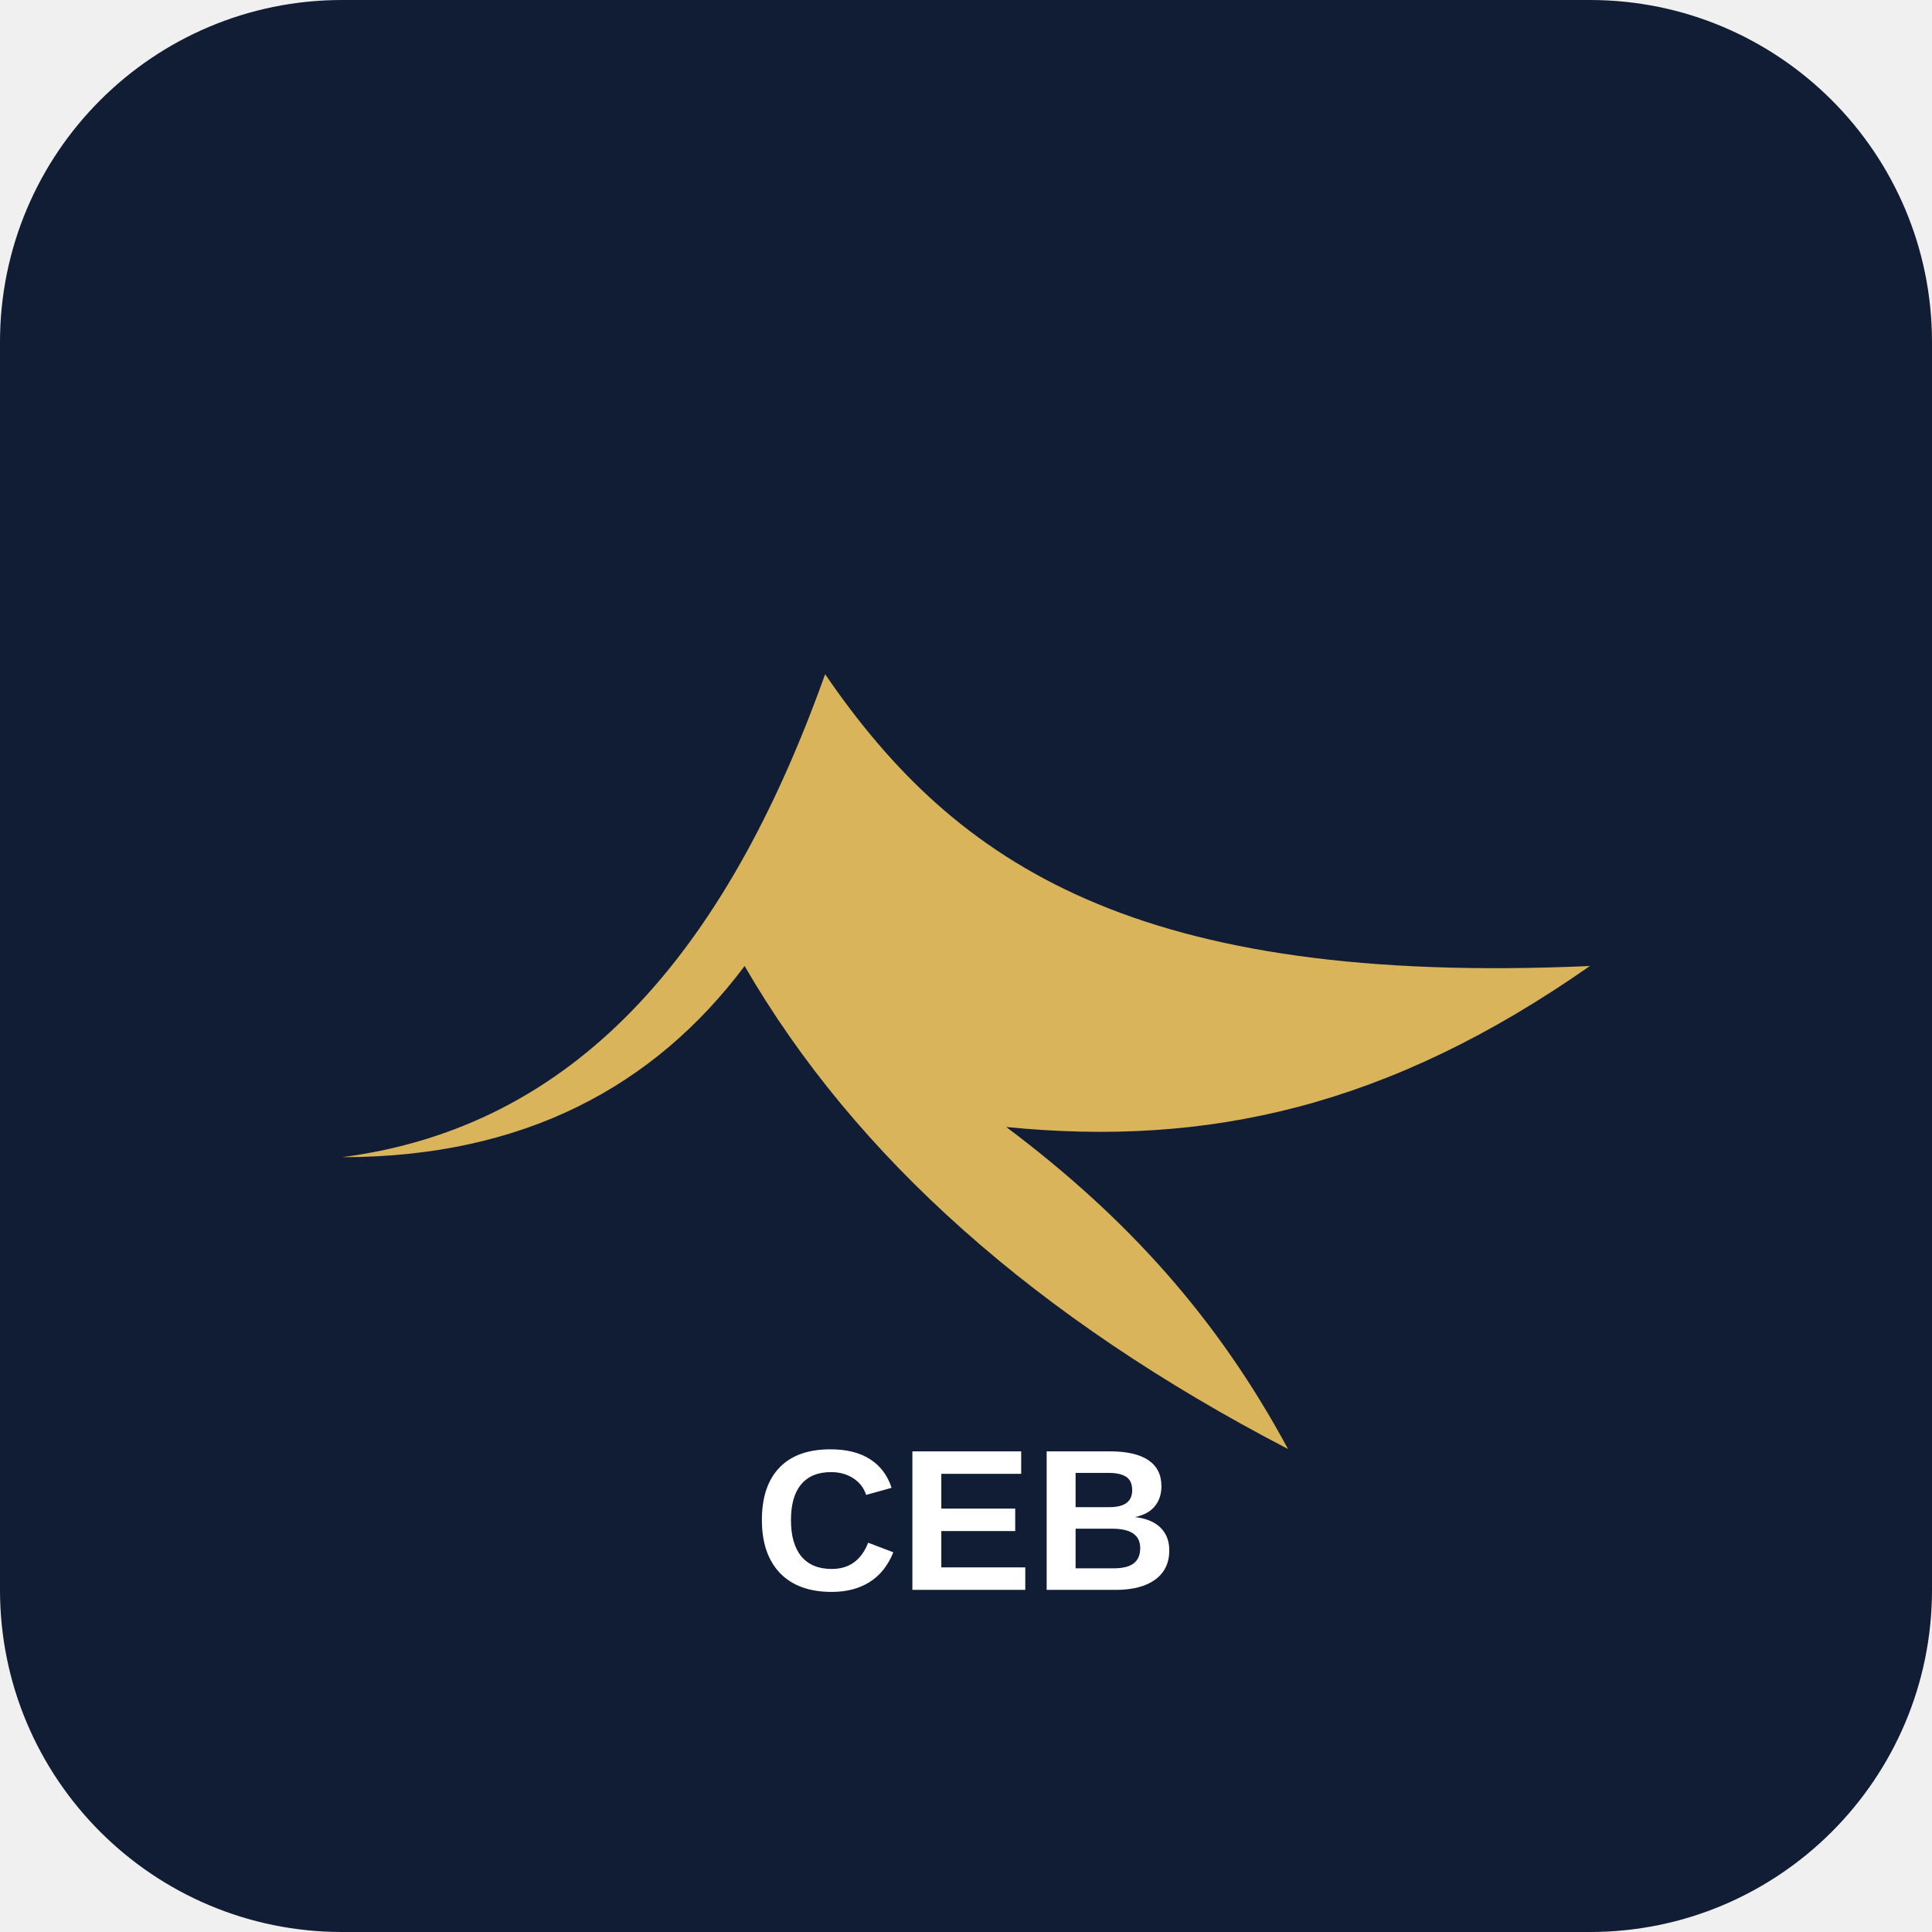
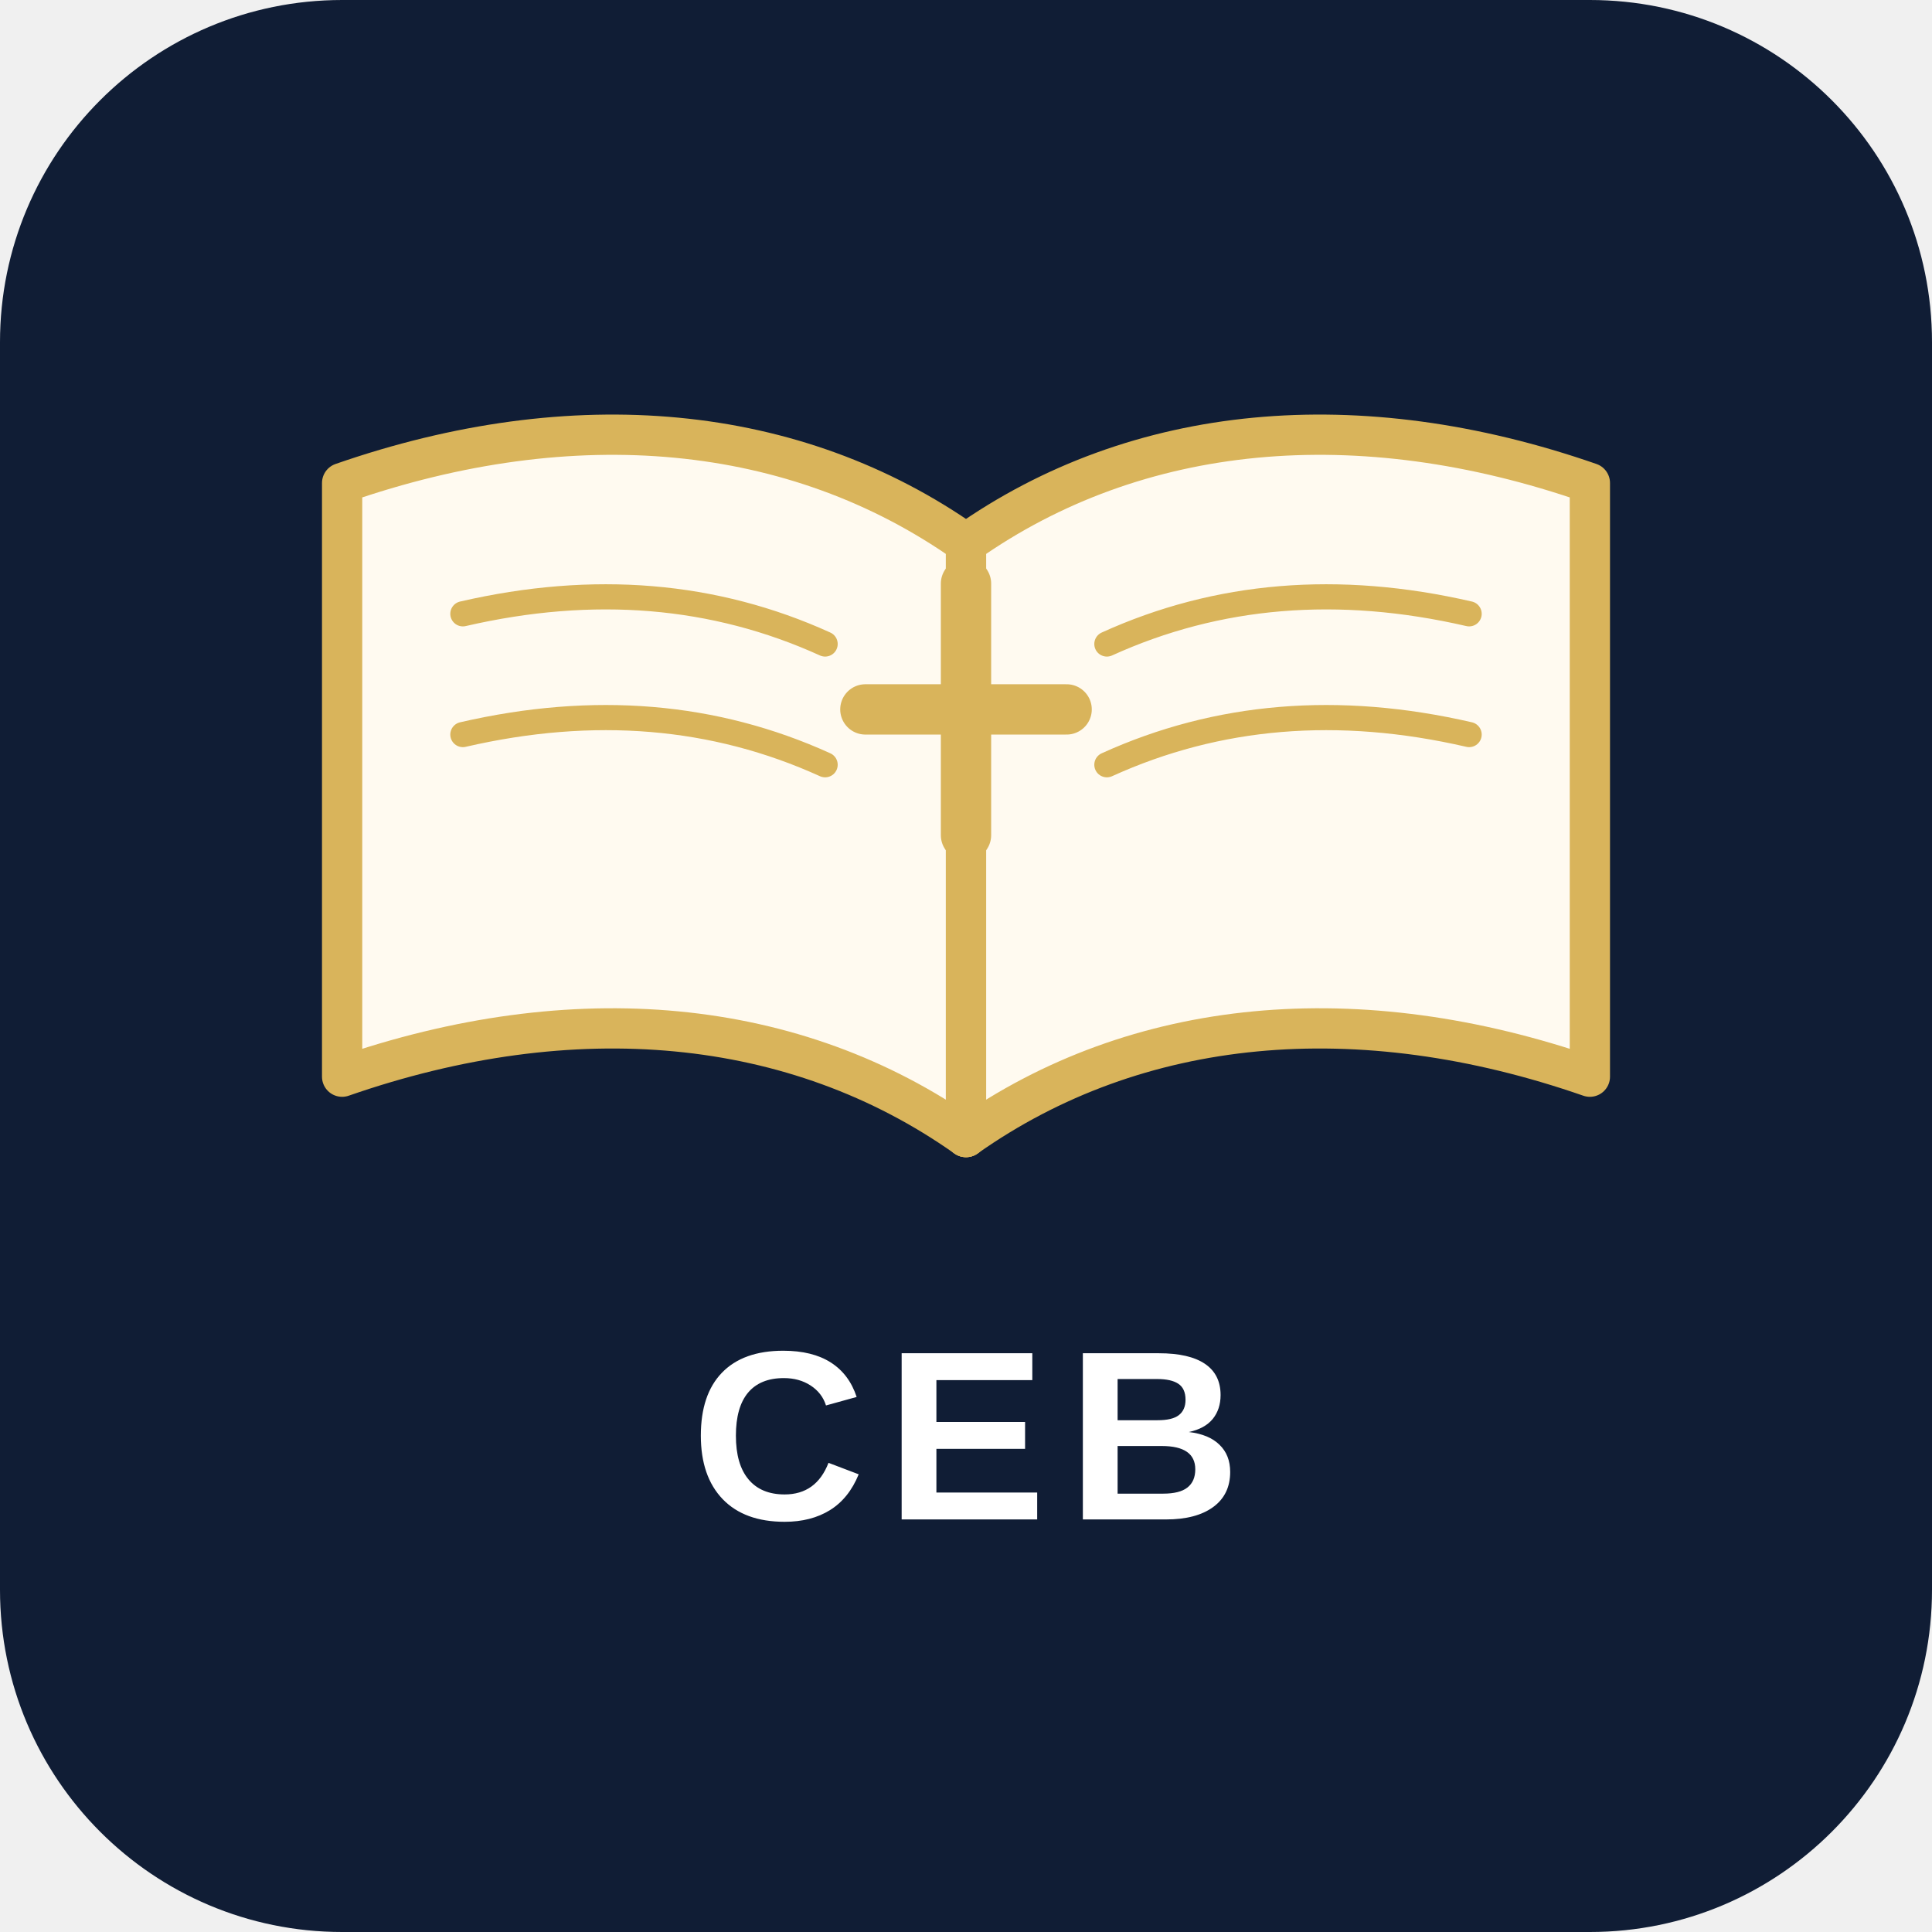
<svg xmlns="http://www.w3.org/2000/svg" viewBox="0 0 192 192">
  <rect width="192" height="192" rx="34" fill="#101d35" />
-   <path d="M34 115c23-3 38-20 48-48 13 19 31 31 76 29-20 14-38 18-58 16 12 9 21 19 28 32-25-13-43-29-54-48-9 12-22 19-40 19z" fill="#d9b45b" />
-   <text x="96" y="158" text-anchor="middle" font-family="Arial,sans-serif" font-size="20" font-weight="700" fill="#fff">CEB</text>
+   <g stroke="#d9b45b" stroke-width="4" stroke-linejoin="round" stroke-linecap="round">
+     <path d="M96 54C79 42 57 40 34 48v59c23-8 45-6 62 6z" fill="#fffaf0" />
+     <path d="M96 54c17-12 39-14 62-6v59c-23-8-45-6-62 6z" fill="#fffaf0" />
+     <path d="M96 54v59" fill="none" />
+     <path d="M96 58v25M86 70.5h20" stroke="#d9b45b" stroke-width="5" />
+     <path d="M46 61c13-3 25-2 36 3M46 73c13-3 25-2 36 3M110 64c11-5 23-6 36-3M110 76c11-5 23-6 36-3" fill="none" stroke-width="2.5" />
+   </g>
+   <text x="96" y="151" text-anchor="middle" font-family="Arial,sans-serif" font-size="24" font-weight="700" letter-spacing="2" fill="#fff">CEB</text>
</svg>
